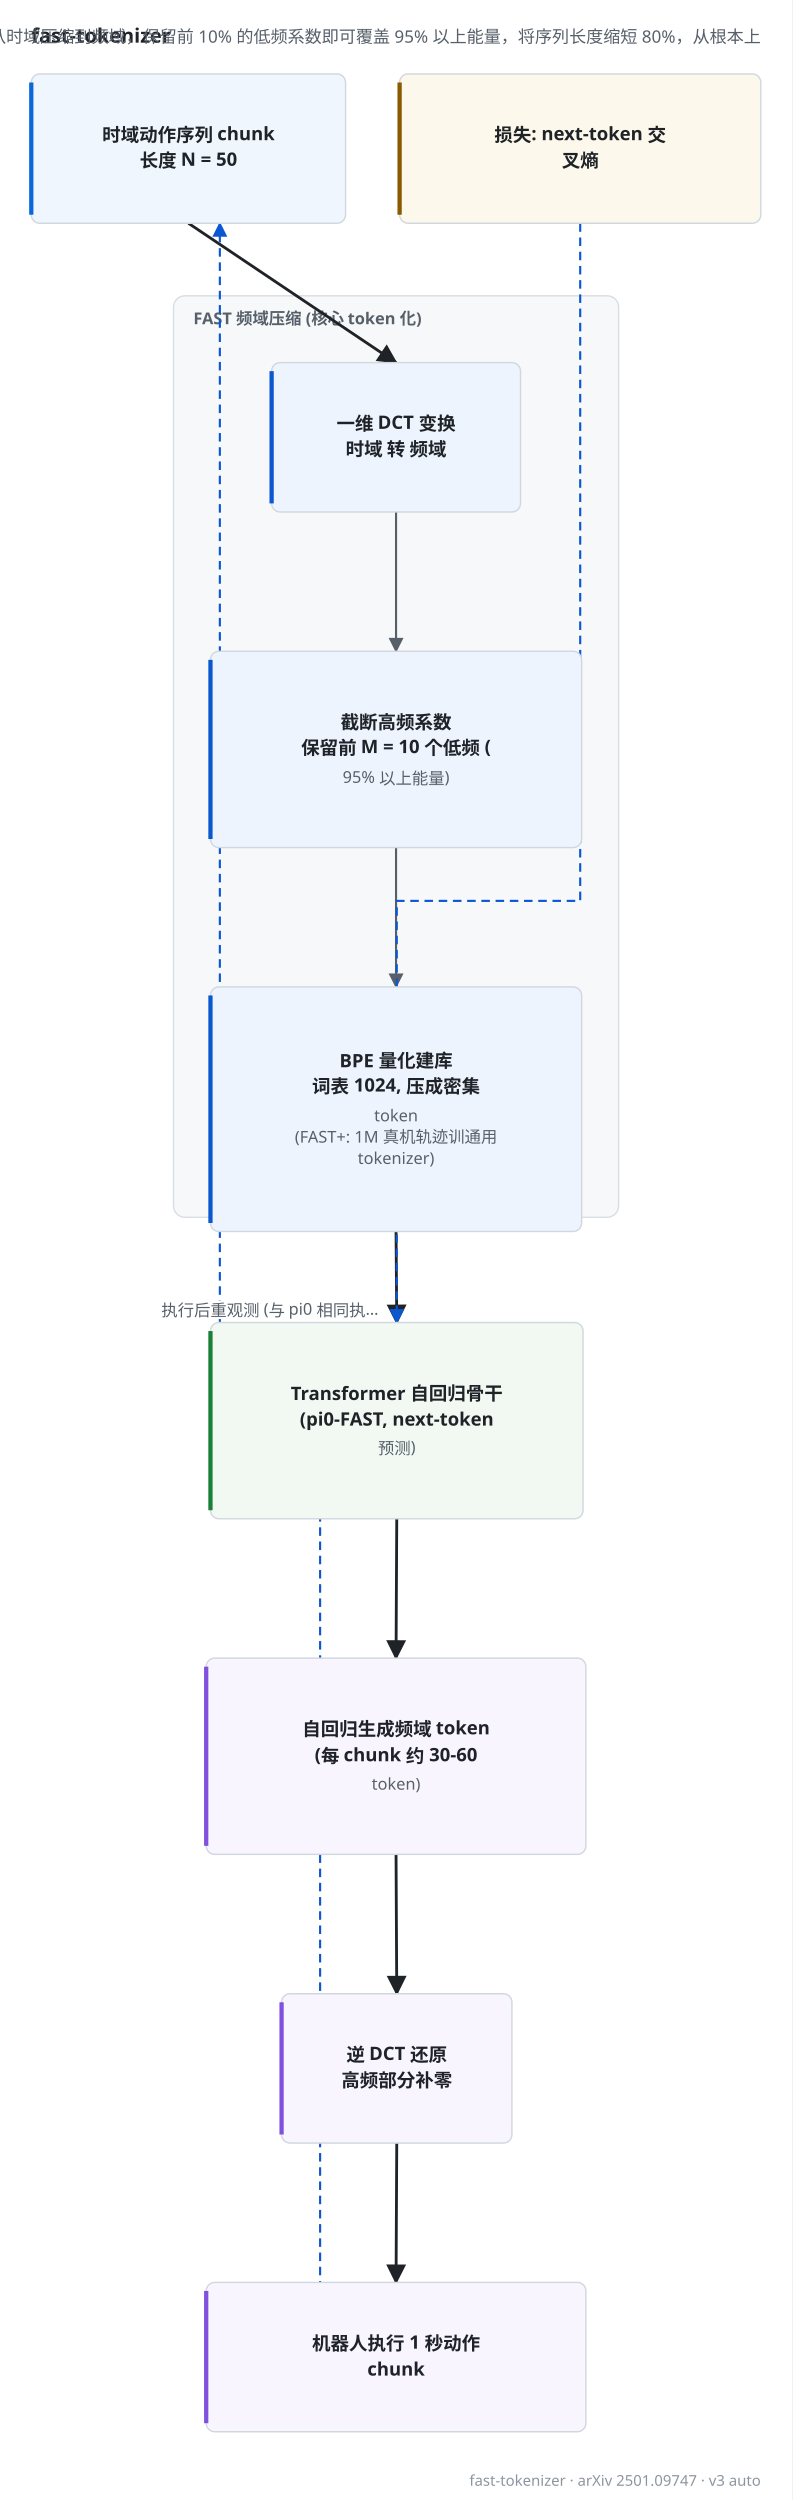
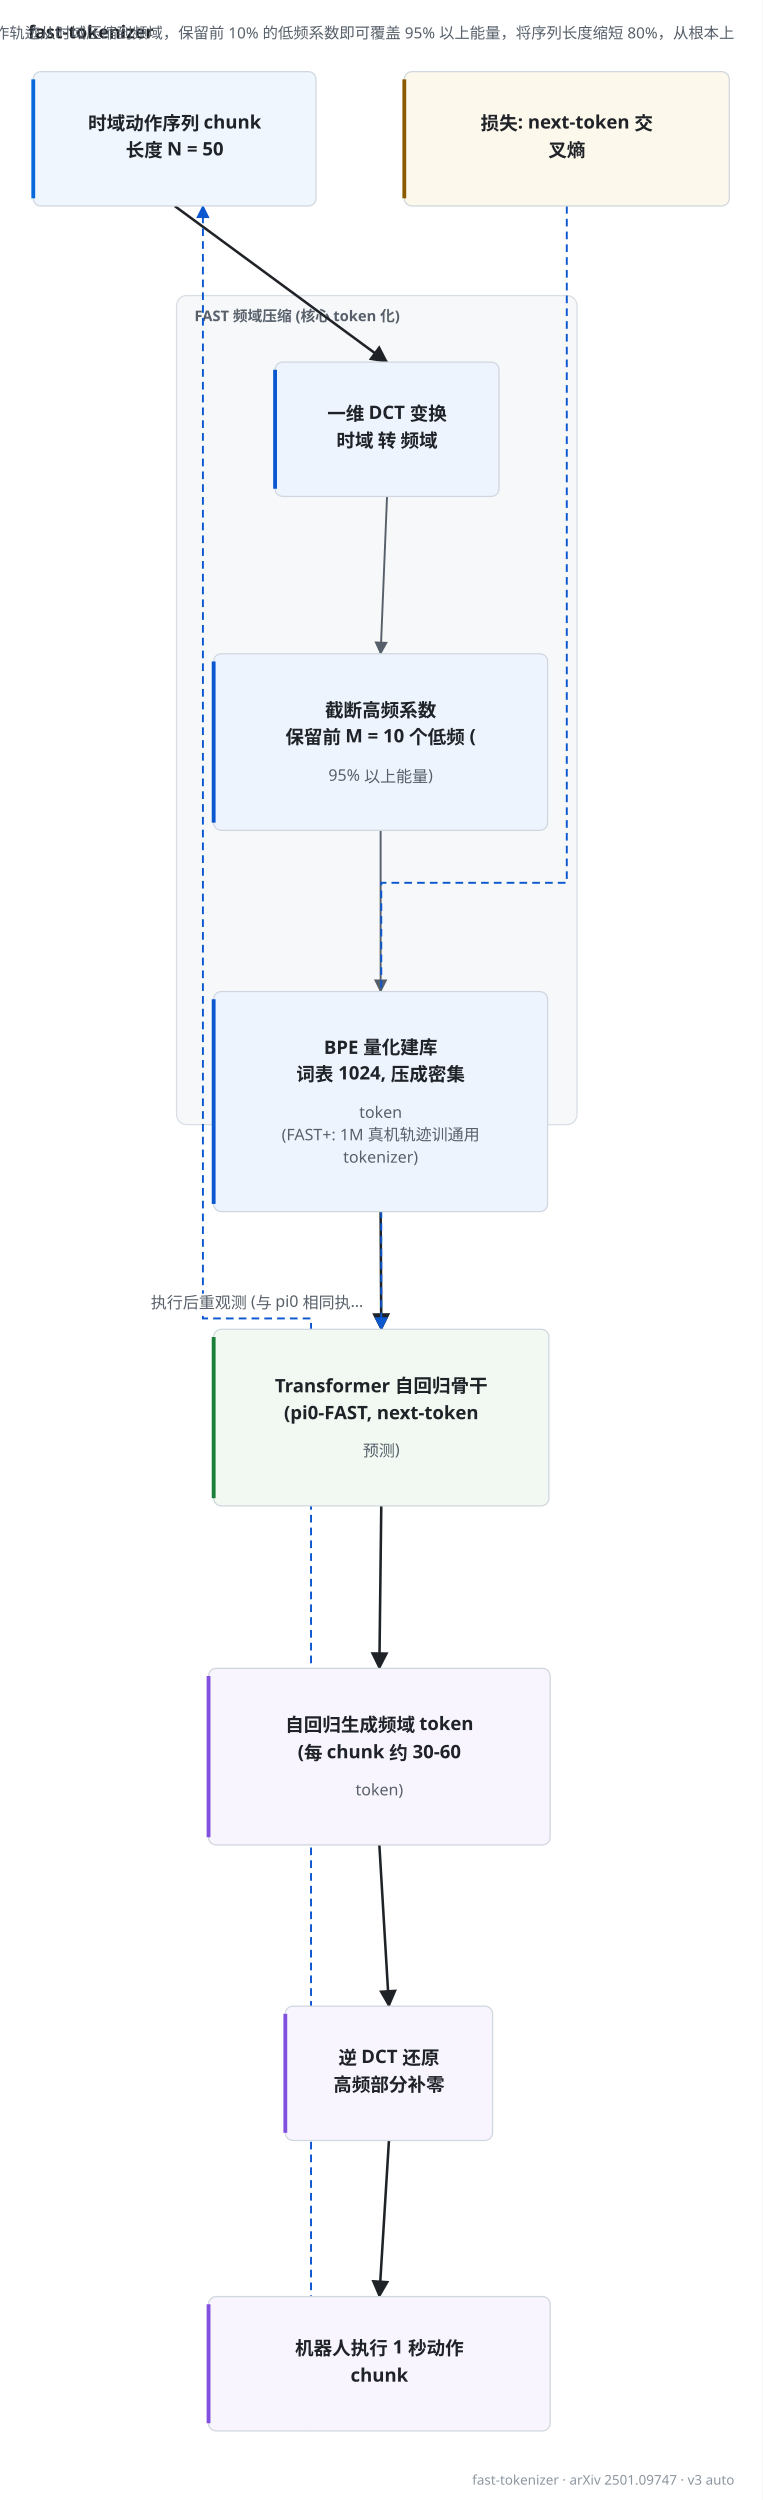
- <svg xmlns="http://www.w3.org/2000/svg" width="557" height="1758" viewBox="24 98 557 1758" font-family="'PingFang SC','Hiragino Sans GB','Microsoft YaHei','Segoe UI',sans-serif" role="img">
-   <rect x="24" y="98" width="557" height="1758" fill="#ffffff" />
-   <text x="46" y="128" font-size="14" font-weight="700" fill="#1f2328">fast-tokenizer</text>
-   <text x="559" y="128" font-size="12" fill="#57606a" text-anchor="end">FAST Tokenizer 通过离散余弦变换（DCT）将机器人动作轨迹从时域压缩到频域，保留前 10% 的低频系数即可覆盖 95% 以上能量，将序列长度缩短 80%，从根本上</text>
+ <svg xmlns="http://www.w3.org/2000/svg" width="596" height="1954" viewBox="26 112 596 1954" font-family="'PingFang SC','Hiragino Sans GB','Microsoft YaHei','Segoe UI',sans-serif" role="img">
+   <rect x="26" y="112" width="596" height="1954" fill="#ffffff" />
+   <text x="48" y="142" font-size="14" font-weight="700" fill="#1f2328">fast-tokenizer</text>
+   <text x="600" y="142" font-size="12" fill="#57606a" text-anchor="end">FAST Tokenizer 通过离散余弦变换（DCT）将机器人动作轨迹从时域压缩到频域，保留前 10% 的低频系数即可覆盖 95% 以上能量，将序列长度缩短 80%，从根本上</text>
  <defs>
    <marker id="arw-main" viewBox="0 0 10 10" refX="9" refY="5" markerWidth="7" markerHeight="7" orient="auto">
      <path d="M0,0 L10,5 L0,10 z" fill="#57606a" />
    </marker>
    <marker id="arw-thick" viewBox="0 0 10 10" refX="9" refY="5" markerWidth="7" markerHeight="7" orient="auto">
      <path d="M0,0 L10,5 L0,10 z" fill="#1f2328" />
    </marker>
    <marker id="arw-thin" viewBox="0 0 10 10" refX="9" refY="5" markerWidth="7" markerHeight="7" orient="auto">
      <path d="M0,0 L10,5 L0,10 z" fill="#8c959f" />
    </marker>
    <marker id="arw-fb" viewBox="0 0 10 10" refX="9" refY="5" markerWidth="7" markerHeight="7" orient="auto">
      <path d="M0,0 L10,5 L0,10 z" fill="#0b57d0" />
    </marker>
    <marker id="arw-loss" viewBox="0 0 10 10" refX="9" refY="5" markerWidth="7" markerHeight="7" orient="auto">
      <path d="M0,0 L10,5 L0,10 z" fill="#8a5a00" />
    </marker>
  </defs>
-   <rect x="146" y="306" width="313" height="648" rx="8" fill="#f6f8fa" stroke="#d8dee4" />
-   <text x="160" y="326" font-size="11.5" font-weight="600" fill="#57606a">FAST 频域压缩 (核心 token 化)</text>
-   <path d="M 156.5 255.0 L 302.5 353.0" fill="none" stroke="#1f2328" stroke-width="2.0" marker-end="url(#arw-thick)" />
-   <path d="M 302.5 458.0 L 302.5 556.0" fill="none" stroke="#57606a" stroke-width="1.5" marker-end="url(#arw-main)" />
-   <path d="M 302.5 694.0 L 302.5 792.0" fill="none" stroke="#57606a" stroke-width="1.5" marker-end="url(#arw-main)" />
-   <path d="M 302.5 964.0 L 303.0 1028.0" fill="none" stroke="#1f2328" stroke-width="2.0" marker-end="url(#arw-thick)" />
-   <path d="M 432.0 255.0 L 432.0 731.5 L 303.0 731.5 L 303.0 1028.0" fill="none" stroke="#0b57d0" stroke-width="1.5" stroke-dasharray="6 4" marker-end="url(#arw-fb)" />
-   <path d="M 303.0 1166.0 L 302.5 1264.0" fill="none" stroke="#1f2328" stroke-width="2.0" marker-end="url(#arw-thick)" />
-   <path d="M 302.5 1402.0 L 303.0 1500.0" fill="none" stroke="#1f2328" stroke-width="2.0" marker-end="url(#arw-thick)" />
-   <path d="M 303.0 1605.0 L 302.5 1703.0" fill="none" stroke="#1f2328" stroke-width="2.0" marker-end="url(#arw-thick)" />
-   <path d="M 249.1 1808.0 L 249.1 1031.5 L 178.6 1031.5 L 178.6 255.0" fill="none" stroke="#0b57d0" stroke-width="1.5" stroke-dasharray="6 4" marker-end="url(#arw-fb)" />
-   <rect x="46" y="150" width="221" height="105" rx="6" fill="#f0f6fe" stroke="#d0d7de" stroke-width="1" />
-   <line x1="46" y1="156" x2="46" y2="249" stroke="#0969da" stroke-width="3" />
-   <text x="156.5" y="197.5" font-size="13" font-weight="700" fill="#1f2328" text-anchor="middle">时域动作序列 chunk</text>
-   <text x="156.5" y="215.5" font-size="13" font-weight="700" fill="#1f2328" text-anchor="middle">长度 N = 50</text>
-   <rect x="215" y="353" width="175" height="105" rx="6" fill="#eef4fe" stroke="#d0d7de" stroke-width="1" />
-   <line x1="215" y1="359" x2="215" y2="452" stroke="#0b57d0" stroke-width="3" />
-   <text x="302.5" y="400.5" font-size="13" font-weight="700" fill="#1f2328" text-anchor="middle">一维 DCT 变换</text>
-   <text x="302.5" y="418.5" font-size="13" font-weight="700" fill="#1f2328" text-anchor="middle">时域 转 频域</text>
-   <rect x="172" y="556" width="261" height="138" rx="6" fill="#eef4fe" stroke="#d0d7de" stroke-width="1" />
-   <line x1="172" y1="562" x2="172" y2="688" stroke="#0b57d0" stroke-width="3" />
-   <text x="302.5" y="610.5" font-size="13" font-weight="700" fill="#1f2328" text-anchor="middle">截断高频系数</text>
-   <text x="302.5" y="628.5" font-size="13" font-weight="700" fill="#1f2328" text-anchor="middle">保留前 M = 10 个低频 (</text>
-   <text x="302.5" y="648.5" font-size="11.5" fill="#57606a" text-anchor="middle">95% 以上能量)</text>
-   <rect x="172" y="792" width="261" height="172" rx="6" fill="#eef4fe" stroke="#d0d7de" stroke-width="1" />
-   <line x1="172" y1="798" x2="172" y2="958" stroke="#0b57d0" stroke-width="3" />
-   <text x="302.5" y="848.5" font-size="13" font-weight="700" fill="#1f2328" text-anchor="middle">BPE 量化建库</text>
-   <text x="302.5" y="866.5" font-size="13" font-weight="700" fill="#1f2328" text-anchor="middle">词表 1024, 压成密集</text>
-   <text x="302.5" y="886.5" font-size="11.5" fill="#57606a" text-anchor="middle">token</text>
-   <text x="302.5" y="901.5" font-size="11.5" fill="#57606a" text-anchor="middle">(FAST+: 1M 真机轨迹训通用</text>
-   <text x="302.5" y="916.5" font-size="11.5" fill="#57606a" text-anchor="middle">tokenizer)</text>
-   <rect x="172" y="1028" width="262" height="138" rx="6" fill="#f2f9f3" stroke="#d0d7de" stroke-width="1" />
-   <line x1="172" y1="1034" x2="172" y2="1160" stroke="#1a7f37" stroke-width="3" />
-   <text x="303.0" y="1082.5" font-size="13" font-weight="700" fill="#1f2328" text-anchor="middle">Transformer 自回归骨干</text>
-   <text x="303.0" y="1100.5" font-size="13" font-weight="700" fill="#1f2328" text-anchor="middle">(pi0-FAST, next-token</text>
-   <text x="303.0" y="1120.5" font-size="11.5" fill="#57606a" text-anchor="middle">预测)</text>
-   <rect x="305" y="150" width="254" height="105" rx="6" fill="#fdf8ec" stroke="#d0d7de" stroke-width="1" />
-   <line x1="305" y1="156" x2="305" y2="249" stroke="#8a5a00" stroke-width="3" />
-   <text x="432.0" y="197.5" font-size="13" font-weight="700" fill="#1f2328" text-anchor="middle">损失: next-token 交</text>
-   <text x="432.0" y="215.5" font-size="13" font-weight="700" fill="#1f2328" text-anchor="middle">叉熵</text>
-   <rect x="169" y="1264" width="267" height="138" rx="6" fill="#f8f5fe" stroke="#d0d7de" stroke-width="1" />
-   <line x1="169" y1="1270" x2="169" y2="1396" stroke="#8250df" stroke-width="3" />
-   <text x="302.5" y="1318.5" font-size="13" font-weight="700" fill="#1f2328" text-anchor="middle">自回归生成频域 token</text>
-   <text x="302.5" y="1336.5" font-size="13" font-weight="700" fill="#1f2328" text-anchor="middle">(每 chunk 约 30-60</text>
-   <text x="302.5" y="1356.5" font-size="11.5" fill="#57606a" text-anchor="middle">token)</text>
-   <rect x="222" y="1500" width="162" height="105" rx="6" fill="#f8f5fe" stroke="#d0d7de" stroke-width="1" />
-   <line x1="222" y1="1506" x2="222" y2="1599" stroke="#8250df" stroke-width="3" />
-   <text x="303.0" y="1547.5" font-size="13" font-weight="700" fill="#1f2328" text-anchor="middle">逆 DCT 还原</text>
-   <text x="303.0" y="1565.5" font-size="13" font-weight="700" fill="#1f2328" text-anchor="middle">高频部分补零</text>
-   <rect x="169" y="1703" width="267" height="105" rx="6" fill="#f8f5fe" stroke="#d0d7de" stroke-width="1" />
-   <line x1="169" y1="1709" x2="169" y2="1802" stroke="#8250df" stroke-width="3" />
-   <text x="302.5" y="1750.5" font-size="13" font-weight="700" fill="#1f2328" text-anchor="middle">机器人执行 1 秒动作</text>
-   <text x="302.5" y="1768.5" font-size="13" font-weight="700" fill="#1f2328" text-anchor="middle">chunk</text>
-   <text x="213.8" y="1023.5" font-size="11.5" fill="#57606a" text-anchor="middle" paint-order="stroke" stroke="#ffffff" stroke-width="3">执行后重观测 (与 pi0 相同执…</text>
-   <text x="559" y="1846" font-size="10.5" fill="#8c959f" text-anchor="end">fast-tokenizer · arXiv 2501.09747 · v3 auto</text>
+   <rect x="164" y="343" width="313" height="648" rx="8" fill="#f6f8fa" stroke="#d8dee4" />
+   <text x="178" y="363" font-size="11.5" font-weight="600" fill="#57606a">FAST 频域压缩 (核心 token 化)</text>
+   <path d="M 162.5 273.0 L 328.5 395.0" fill="none" stroke="#1f2328" stroke-width="2.0" marker-end="url(#arw-thick)" />
+   <path d="M 328.5 500.0 L 323.5 623.0" fill="none" stroke="#57606a" stroke-width="1.5" marker-end="url(#arw-main)" />
+   <path d="M 323.5 761.0 L 323.5 887.0" fill="none" stroke="#57606a" stroke-width="1.5" marker-end="url(#arw-main)" />
+   <path d="M 323.5 1059.0 L 324.0 1151.0" fill="none" stroke="#1f2328" stroke-width="2.0" marker-end="url(#arw-thick)" />
+   <path d="M 469.0 273.0 L 469.0 802.0 L 324.0 802.0 L 324.0 1151.0" fill="none" stroke="#0b57d0" stroke-width="1.5" stroke-dasharray="6 4" marker-end="url(#arw-fb)" />
+   <path d="M 324.0 1289.0 L 322.5 1416.0" fill="none" stroke="#1f2328" stroke-width="2.0" marker-end="url(#arw-thick)" />
+   <path d="M 322.5 1554.0 L 330.0 1680.0" fill="none" stroke="#1f2328" stroke-width="2.0" marker-end="url(#arw-thick)" />
+   <path d="M 330.0 1785.0 L 322.5 1907.0" fill="none" stroke="#1f2328" stroke-width="2.0" marker-end="url(#arw-thick)" />
+   <path d="M 269.1 2012.0 L 269.1 1142.5 L 184.6 1142.5 L 184.6 273.0" fill="none" stroke="#0b57d0" stroke-width="1.5" stroke-dasharray="6 4" marker-end="url(#arw-fb)" />
+   <rect x="52" y="168" width="221" height="105" rx="6" fill="#f0f6fe" stroke="#d0d7de" stroke-width="1" />
+   <line x1="52" y1="174" x2="52" y2="267" stroke="#0969da" stroke-width="3" />
+   <text x="162.5" y="213.5" font-size="14.5" font-weight="700" fill="#1f2328" text-anchor="middle">时域动作序列 chunk</text>
+   <text x="162.5" y="234.5" font-size="14.5" font-weight="700" fill="#1f2328" text-anchor="middle">长度 N = 50</text>
+   <rect x="241" y="395" width="175" height="105" rx="6" fill="#eef4fe" stroke="#d0d7de" stroke-width="1" />
+   <line x1="241" y1="401" x2="241" y2="494" stroke="#0b57d0" stroke-width="3" />
+   <text x="328.5" y="440.5" font-size="14.5" font-weight="700" fill="#1f2328" text-anchor="middle">一维 DCT 变换</text>
+   <text x="328.5" y="461.5" font-size="14.5" font-weight="700" fill="#1f2328" text-anchor="middle">时域 转 频域</text>
+   <rect x="193" y="623" width="261" height="138" rx="6" fill="#eef4fe" stroke="#d0d7de" stroke-width="1" />
+   <line x1="193" y1="629" x2="193" y2="755" stroke="#0b57d0" stroke-width="3" />
+   <text x="323.5" y="672.25" font-size="14.5" font-weight="700" fill="#1f2328" text-anchor="middle">截断高频系数</text>
+   <text x="323.5" y="693.25" font-size="14.5" font-weight="700" fill="#1f2328" text-anchor="middle">保留前 M = 10 个低频 (</text>
+   <text x="323.5" y="722.25" font-size="12.5" fill="#57606a" text-anchor="middle">95% 以上能量)</text>
+   <rect x="193" y="887" width="261" height="172" rx="6" fill="#eef4fe" stroke="#d0d7de" stroke-width="1" />
+   <line x1="193" y1="893" x2="193" y2="1053" stroke="#0b57d0" stroke-width="3" />
+   <text x="323.5" y="935.75" font-size="14.5" font-weight="700" fill="#1f2328" text-anchor="middle">BPE 量化建库</text>
+   <text x="323.5" y="956.75" font-size="14.5" font-weight="700" fill="#1f2328" text-anchor="middle">词表 1024, 压成密集</text>
+   <text x="323.5" y="985.75" font-size="12.5" fill="#57606a" text-anchor="middle">token</text>
+   <text x="323.5" y="1003.25" font-size="12.5" fill="#57606a" text-anchor="middle">(FAST+: 1M 真机轨迹训通用</text>
+   <text x="323.5" y="1020.75" font-size="12.5" fill="#57606a" text-anchor="middle">tokenizer)</text>
+   <rect x="193" y="1151" width="262" height="138" rx="6" fill="#f2f9f3" stroke="#d0d7de" stroke-width="1" />
+   <line x1="193" y1="1157" x2="193" y2="1283" stroke="#1a7f37" stroke-width="3" />
+   <text x="324.0" y="1200.25" font-size="14.5" font-weight="700" fill="#1f2328" text-anchor="middle">Transformer 自回归骨干</text>
+   <text x="324.0" y="1221.25" font-size="14.5" font-weight="700" fill="#1f2328" text-anchor="middle">(pi0-FAST, next-token</text>
+   <text x="324.0" y="1250.25" font-size="12.5" fill="#57606a" text-anchor="middle">预测)</text>
+   <rect x="342" y="168" width="254" height="105" rx="6" fill="#fdf8ec" stroke="#d0d7de" stroke-width="1" />
+   <line x1="342" y1="174" x2="342" y2="267" stroke="#8a5a00" stroke-width="3" />
+   <text x="469.0" y="213.5" font-size="14.5" font-weight="700" fill="#1f2328" text-anchor="middle">损失: next-token 交</text>
+   <text x="469.0" y="234.5" font-size="14.5" font-weight="700" fill="#1f2328" text-anchor="middle">叉熵</text>
+   <rect x="189" y="1416" width="267" height="138" rx="6" fill="#f8f5fe" stroke="#d0d7de" stroke-width="1" />
+   <line x1="189" y1="1422" x2="189" y2="1548" stroke="#8250df" stroke-width="3" />
+   <text x="322.5" y="1465.25" font-size="14.5" font-weight="700" fill="#1f2328" text-anchor="middle">自回归生成频域 token</text>
+   <text x="322.5" y="1486.25" font-size="14.5" font-weight="700" fill="#1f2328" text-anchor="middle">(每 chunk 约 30-60</text>
+   <text x="322.5" y="1515.25" font-size="12.5" fill="#57606a" text-anchor="middle">token)</text>
+   <rect x="249" y="1680" width="162" height="105" rx="6" fill="#f8f5fe" stroke="#d0d7de" stroke-width="1" />
+   <line x1="249" y1="1686" x2="249" y2="1779" stroke="#8250df" stroke-width="3" />
+   <text x="330.0" y="1725.5" font-size="14.5" font-weight="700" fill="#1f2328" text-anchor="middle">逆 DCT 还原</text>
+   <text x="330.0" y="1746.5" font-size="14.5" font-weight="700" fill="#1f2328" text-anchor="middle">高频部分补零</text>
+   <rect x="189" y="1907" width="267" height="105" rx="6" fill="#f8f5fe" stroke="#d0d7de" stroke-width="1" />
+   <line x1="189" y1="1913" x2="189" y2="2006" stroke="#8250df" stroke-width="3" />
+   <text x="322.5" y="1952.5" font-size="14.5" font-weight="700" fill="#1f2328" text-anchor="middle">机器人执行 1 秒动作</text>
+   <text x="322.5" y="1973.5" font-size="14.5" font-weight="700" fill="#1f2328" text-anchor="middle">chunk</text>
+   <text x="226.9" y="1134.5" font-size="12.5" fill="#57606a" text-anchor="middle" paint-order="stroke" stroke="#ffffff" stroke-width="3">执行后重观测 (与 pi0 相同执…</text>
+   <text x="600" y="2054" font-size="10.5" fill="#8c959f" text-anchor="end">fast-tokenizer · arXiv 2501.09747 · v3 auto</text>
</svg>
